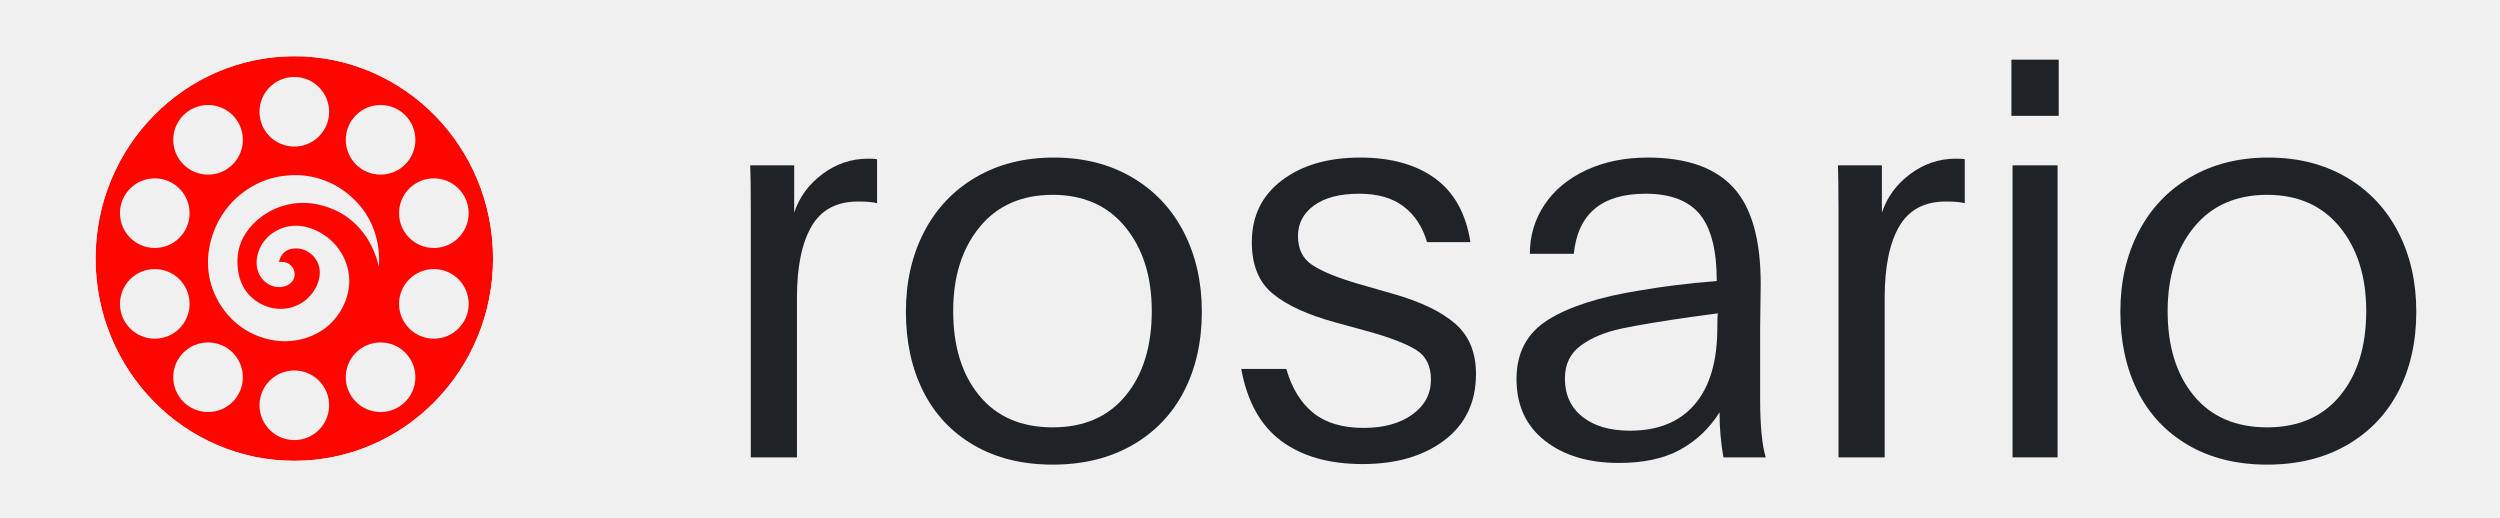
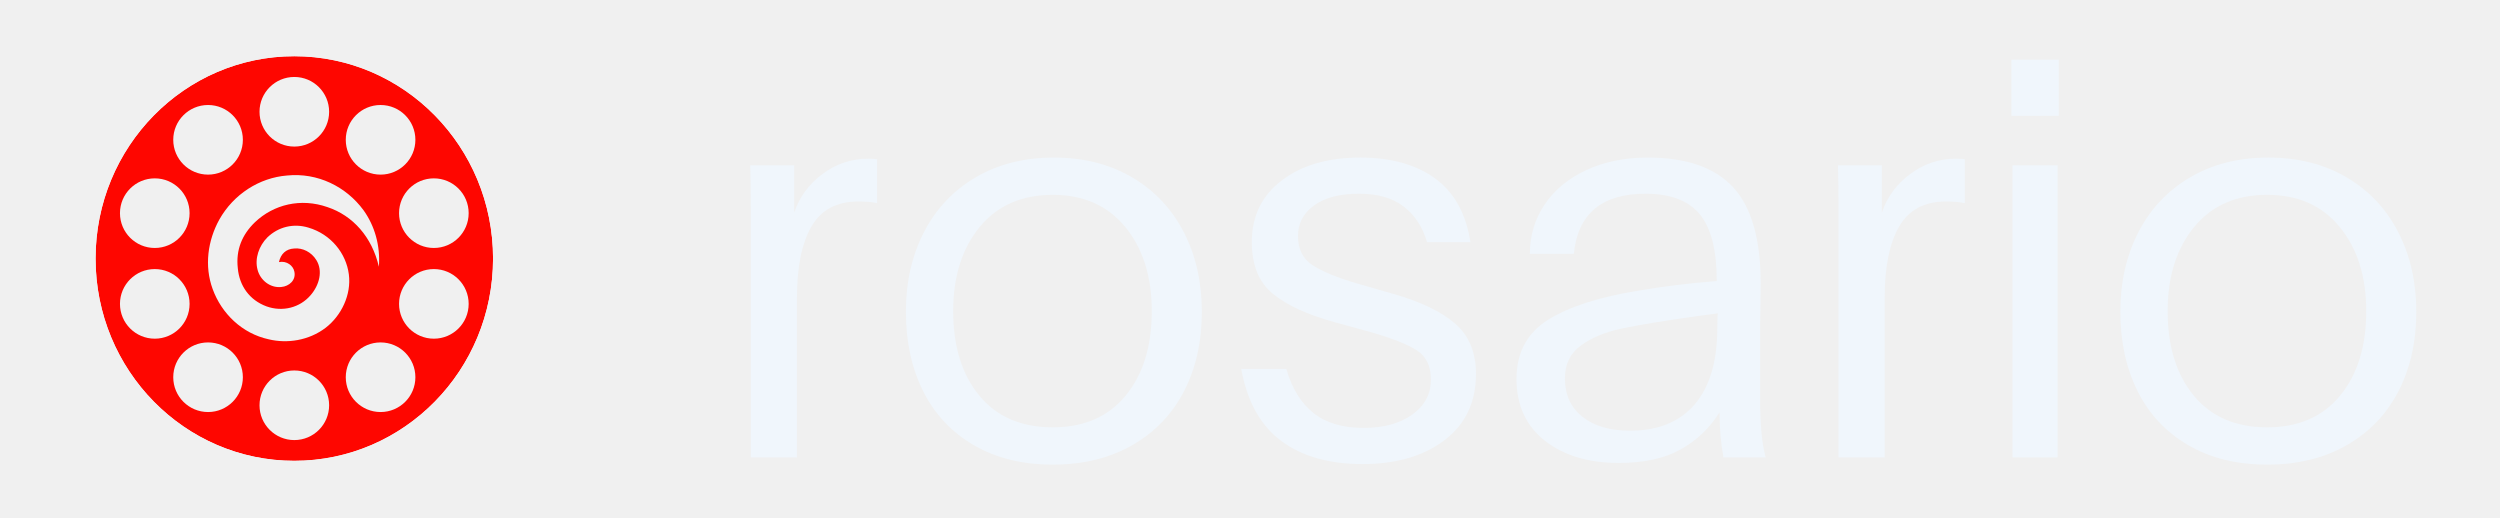
<svg xmlns="http://www.w3.org/2000/svg" fill="#FE0600" viewBox="-105 -105 4400 910">
  <defs>
    <mask id="dial-cutouts" maskUnits="userSpaceOnUse" x="-100" y="-100" width="1200" height="1200">
      <ellipse cx="505.5" cy="512.5" rx="446.5" ry="454.5" fill="#ffffff" />
      <g id="perimeter-apertures" fill="#000000">
        <ellipse id="aperture-0" cx="505.5" cy="182.8" rx="78.2" ry="78.2" />
        <ellipse id="aperture-1" cx="699.3" cy="245.8" rx="78.2" ry="78.2" />
        <ellipse id="aperture-2" cx="819.0" cy="410.6" rx="78.2" ry="78.2" />
        <ellipse id="aperture-3" cx="819.0" cy="614.4" rx="78.2" ry="78.2" />
        <ellipse id="aperture-4" cx="699.3" cy="779.2" rx="78.2" ry="78.2" />
        <ellipse id="aperture-5" cx="505.5" cy="842.2" rx="78.2" ry="78.2" />
        <ellipse id="aperture-6" cx="311.7" cy="779.2" rx="78.2" ry="78.2" />
        <ellipse id="aperture-7" cx="192.0" cy="614.4" rx="78.2" ry="78.2" />
        <ellipse id="aperture-8" cx="192.0" cy="410.6" rx="78.2" ry="78.2" />
        <ellipse id="aperture-9" cx="311.7" cy="245.8" rx="78.2" ry="78.2" />
      </g>
      <path id="central-spiral" d="m695.5 531c-15.5-67-58.5-115-115.5-134-60-21-121-6-163 34-29 28-43 62-38.5 103 3.5 40 26.5 72 64.5 86 36 13 75 3 99-25 20-23 28-55 13-79-11-18-31-28-50-26-18 1-30 12-34 30.5 18-3.5 32 8.5 34.5 21 4.5 19.5-11.5 33.5-29.5 35-25 2.5-47-15.5-53-38.5-7-25 3-54 22-73 25-24 59-32 92-22 51 15 85 58 91 105 6 46-17 93-52 120-38 29-87 36-128 26-60-13-106-58-126-113-19-52-11-109 15-156 32-57 90-94 152-99 69-7 133 25 172 78 25 35 38 79 34.5 127z" fill="#000000" />
    </mask>
  </defs>
  <g id="mark" transform="translate(0 -63.0) scale(0.78338) translate(21.7 14.7)">
    <g id="burgundy-reel">
      <ellipse id="outer-disc" cx="505.5" cy="512.5" rx="446.5" ry="454.5" fill="#FE0600" mask="url(#dial-cutouts)" />
    </g>
  </g>
  <g transform="translate(1141.0 0)">
-     <g id="wordmark" fill="#1f2328">
+     <g id="wordmark" fill="#f0f6fc">
      <path d="M75.385 263.357Q75.385 209.51 74.406 186.014H151.748V269.231Q165.455 228.112 201.678 201.189Q237.902 174.266 281.958 174.266Q292.727 174.266 297.622 175.245V252.587Q285.874 249.65 264.336 249.65Q207.552 249.65 182.098 293.706Q156.643 337.762 156.643 419.021V700.0H75.385Z" />
      <path d="M348.385 443.497Q348.385 365.175 380.203 303.497Q412.021 241.818 471.252 207.063Q530.483 172.308 608.804 172.308Q687.126 172.308 746.357 207.063Q805.587 241.818 837.406 303.497Q869.224 365.175 869.224 443.497Q869.224 522.797 837.895 583.497Q806.566 644.196 746.846 678.462Q687.126 712.727 606.846 712.727Q526.566 712.727 467.825 678.462Q409.084 644.196 378.734 583.497Q348.385 522.797 348.385 443.497ZM781.112 442.517Q781.112 351.469 734.608 294.685Q688.105 237.902 606.846 237.902Q524.608 237.902 478.105 294.685Q431.601 351.469 431.601 442.517Q431.601 535.524 477.615 591.329Q523.629 647.133 606.846 647.133Q689.084 647.133 735.098 591.329Q781.112 535.524 781.112 442.517Z" />
      <path d="M938.587 544.336H1017.888Q1032.573 595.245 1065.371 621.678Q1098.168 648.112 1153.972 648.112Q1206.839 648.112 1239.636 624.615Q1272.434 601.119 1272.434 562.937Q1272.434 527.692 1247.469 511.538Q1222.503 495.385 1163.762 478.741L1103.063 462.098Q1031.594 442.517 994.392 412.168Q957.189 381.818 957.189 321.119Q957.189 252.587 1010.056 212.448Q1062.923 172.308 1148.098 172.308Q1229.357 172.308 1279.776 209.021Q1330.196 245.734 1341.944 321.119H1265.58Q1253.832 280.979 1224.462 258.462Q1195.091 235.944 1146.14 235.944Q1095.231 235.944 1066.839 256.503Q1038.448 277.063 1038.448 310.35Q1038.448 344.615 1063.413 361.259Q1088.378 377.902 1141.245 393.566L1205.86 412.168Q1278.308 432.727 1315.021 464.545Q1351.734 496.364 1351.734 553.147Q1351.734 627.552 1296.42 669.65Q1241.105 711.748 1152.014 711.748Q1063.902 711.748 1009.077 671.119Q954.252 630.49 938.587 544.336Z" />
      <path d="M1423.056 561.958Q1423.056 492.448 1478.86 457.692Q1534.664 422.937 1639.42 406.294Q1701.098 395.524 1775.503 389.65Q1775.503 308.392 1745.643 272.168Q1715.783 235.944 1650.189 235.944Q1534.664 235.944 1523.895 341.678H1446.552Q1446.552 293.706 1472.497 255.035Q1498.441 216.364 1545.923 194.336Q1593.406 172.308 1654.105 172.308Q1755.923 172.308 1804.385 224.685Q1852.846 277.063 1852.846 394.545L1851.867 471.888V598.182Q1851.867 666.713 1861.657 700.0H1787.252Q1780.399 661.818 1780.399 620.699Q1753.965 662.797 1711.378 686.294Q1668.79 709.79 1603.196 709.79Q1522.916 709.79 1472.986 670.629Q1423.056 631.469 1423.056 561.958ZM1776.483 471.888Q1776.483 451.329 1777.462 446.434L1734.385 452.308Q1651.168 464.056 1607.601 473.357Q1564.035 482.657 1536.133 503.217Q1508.231 523.776 1508.231 560.979Q1508.231 604.056 1539.07 628.531Q1569.909 653.007 1622.776 653.007Q1697.182 653.007 1736.832 606.503Q1776.483 560.0 1776.483 471.888Z" />
      <path d="M1989.762 263.357Q1989.762 209.51 1988.783 186.014H2066.126V269.231Q2079.832 228.112 2116.056 201.189Q2152.28 174.266 2196.336 174.266Q2207.105 174.266 2212.0 175.245V252.587Q2200.252 249.65 2178.713 249.65Q2121.93 249.65 2096.476 293.706Q2071.021 337.762 2071.021 419.021V700.0H1989.762Z" />
      <path d="M2377.308 98.881H2294.091V0.0H2377.308ZM2375.35 700.0H2296.049V186.014H2375.35Z" />
      <path d="M2485.832 443.497Q2485.832 365.175 2517.65 303.497Q2549.469 241.818 2608.699 207.063Q2667.93 172.308 2746.252 172.308Q2824.573 172.308 2883.804 207.063Q2943.035 241.818 2974.853 303.497Q3006.671 365.175 3006.671 443.497Q3006.671 522.797 2975.343 583.497Q2944.014 644.196 2884.294 678.462Q2824.573 712.727 2744.294 712.727Q2664.014 712.727 2605.273 678.462Q2546.531 644.196 2516.182 583.497Q2485.832 522.797 2485.832 443.497ZM2918.559 442.517Q2918.559 351.469 2872.056 294.685Q2825.552 237.902 2744.294 237.902Q2662.056 237.902 2615.552 294.685Q2569.049 351.469 2569.049 442.517Q2569.049 535.524 2615.063 591.329Q2661.077 647.133 2744.294 647.133Q2826.531 647.133 2872.545 591.329Q2918.559 535.524 2918.559 442.517Z" />
    </g>
  </g>
</svg>
